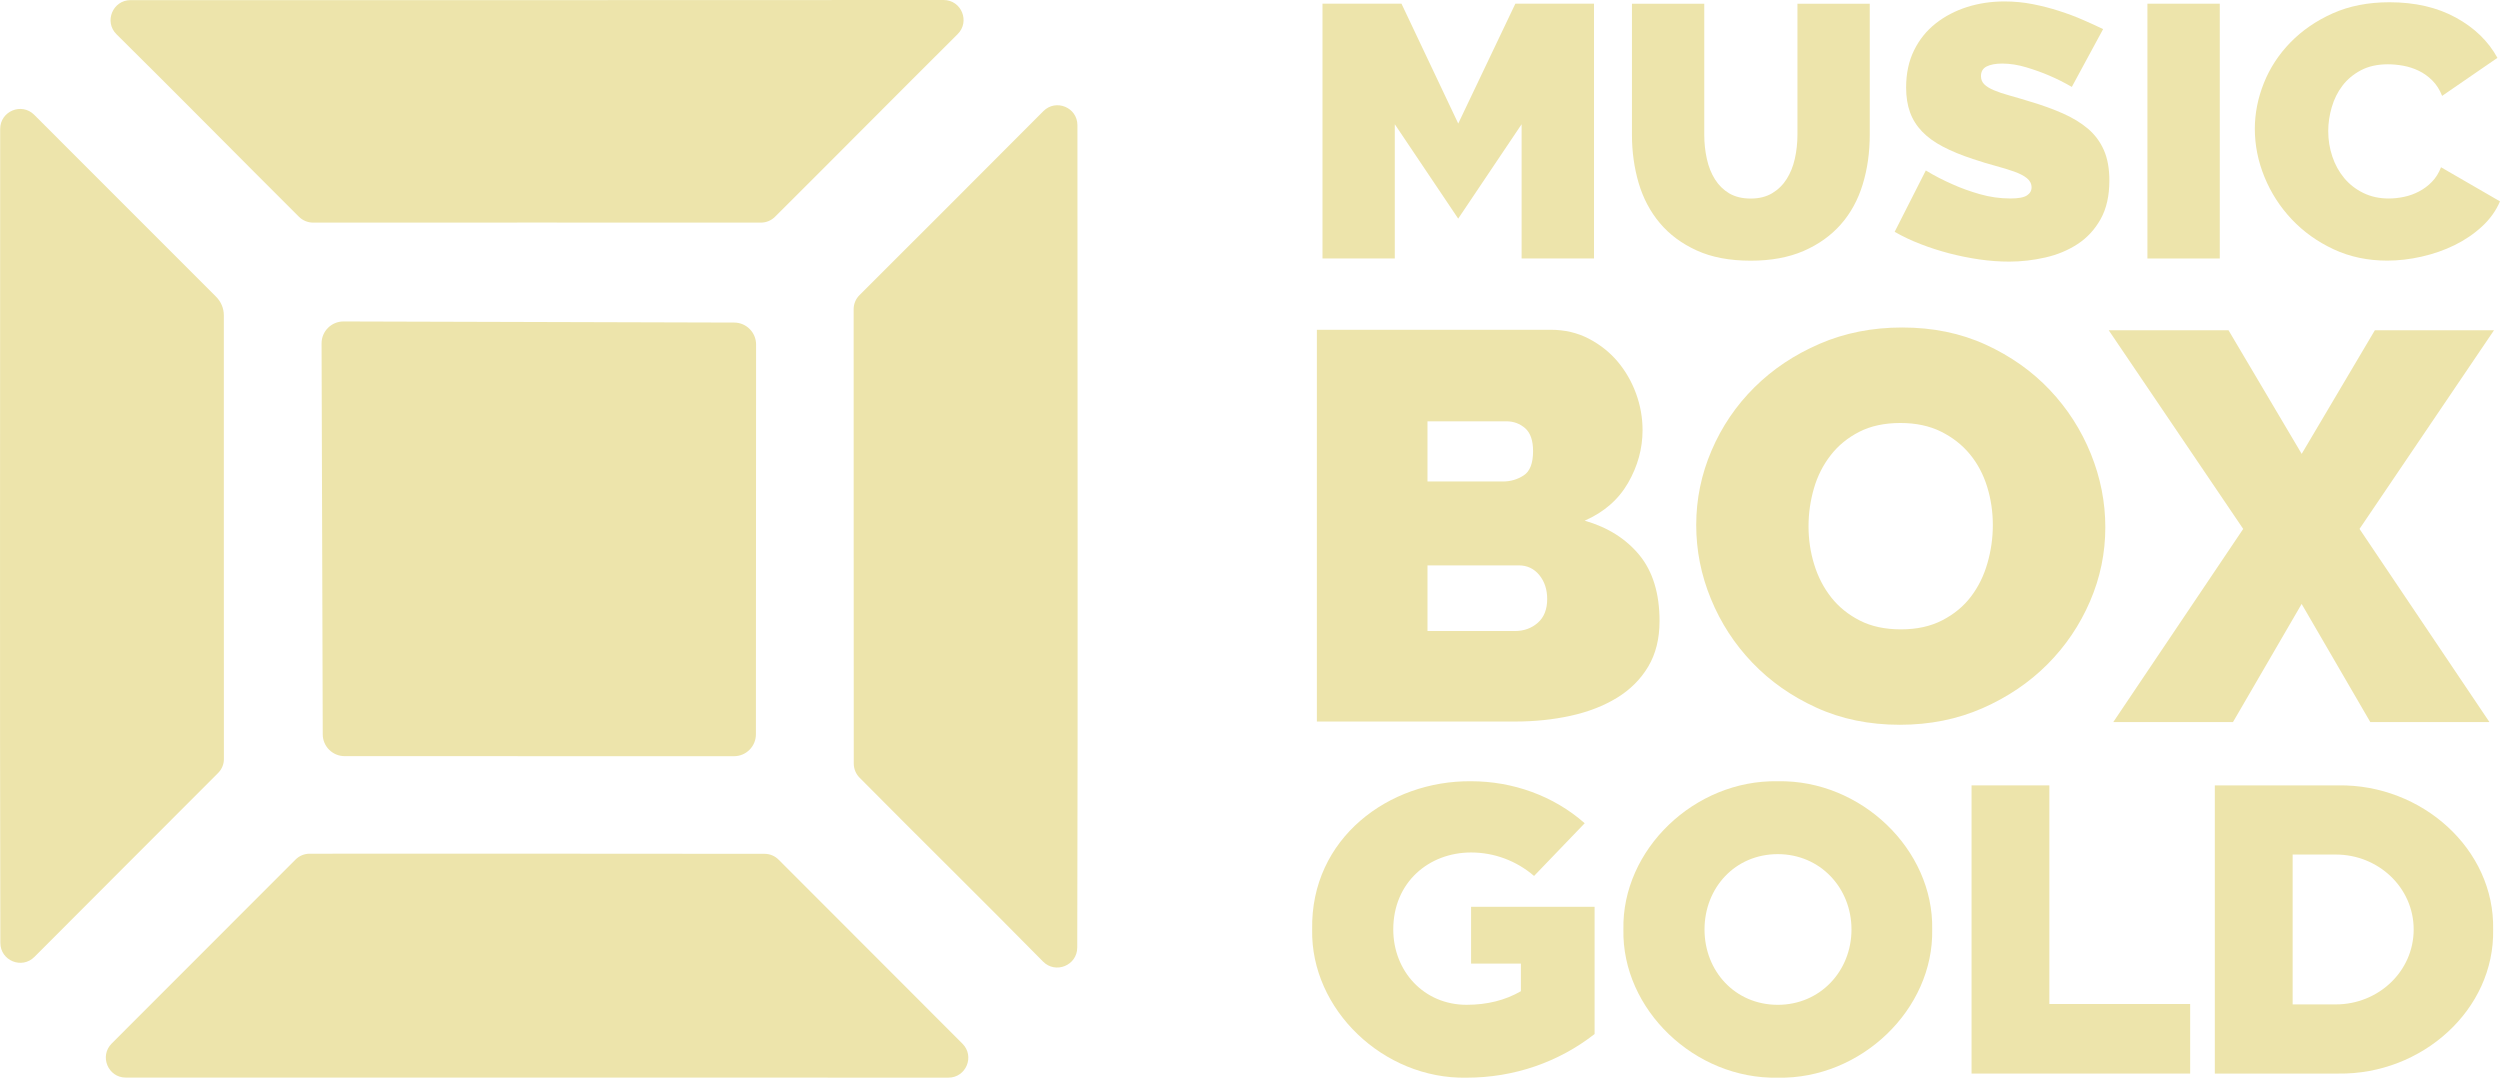
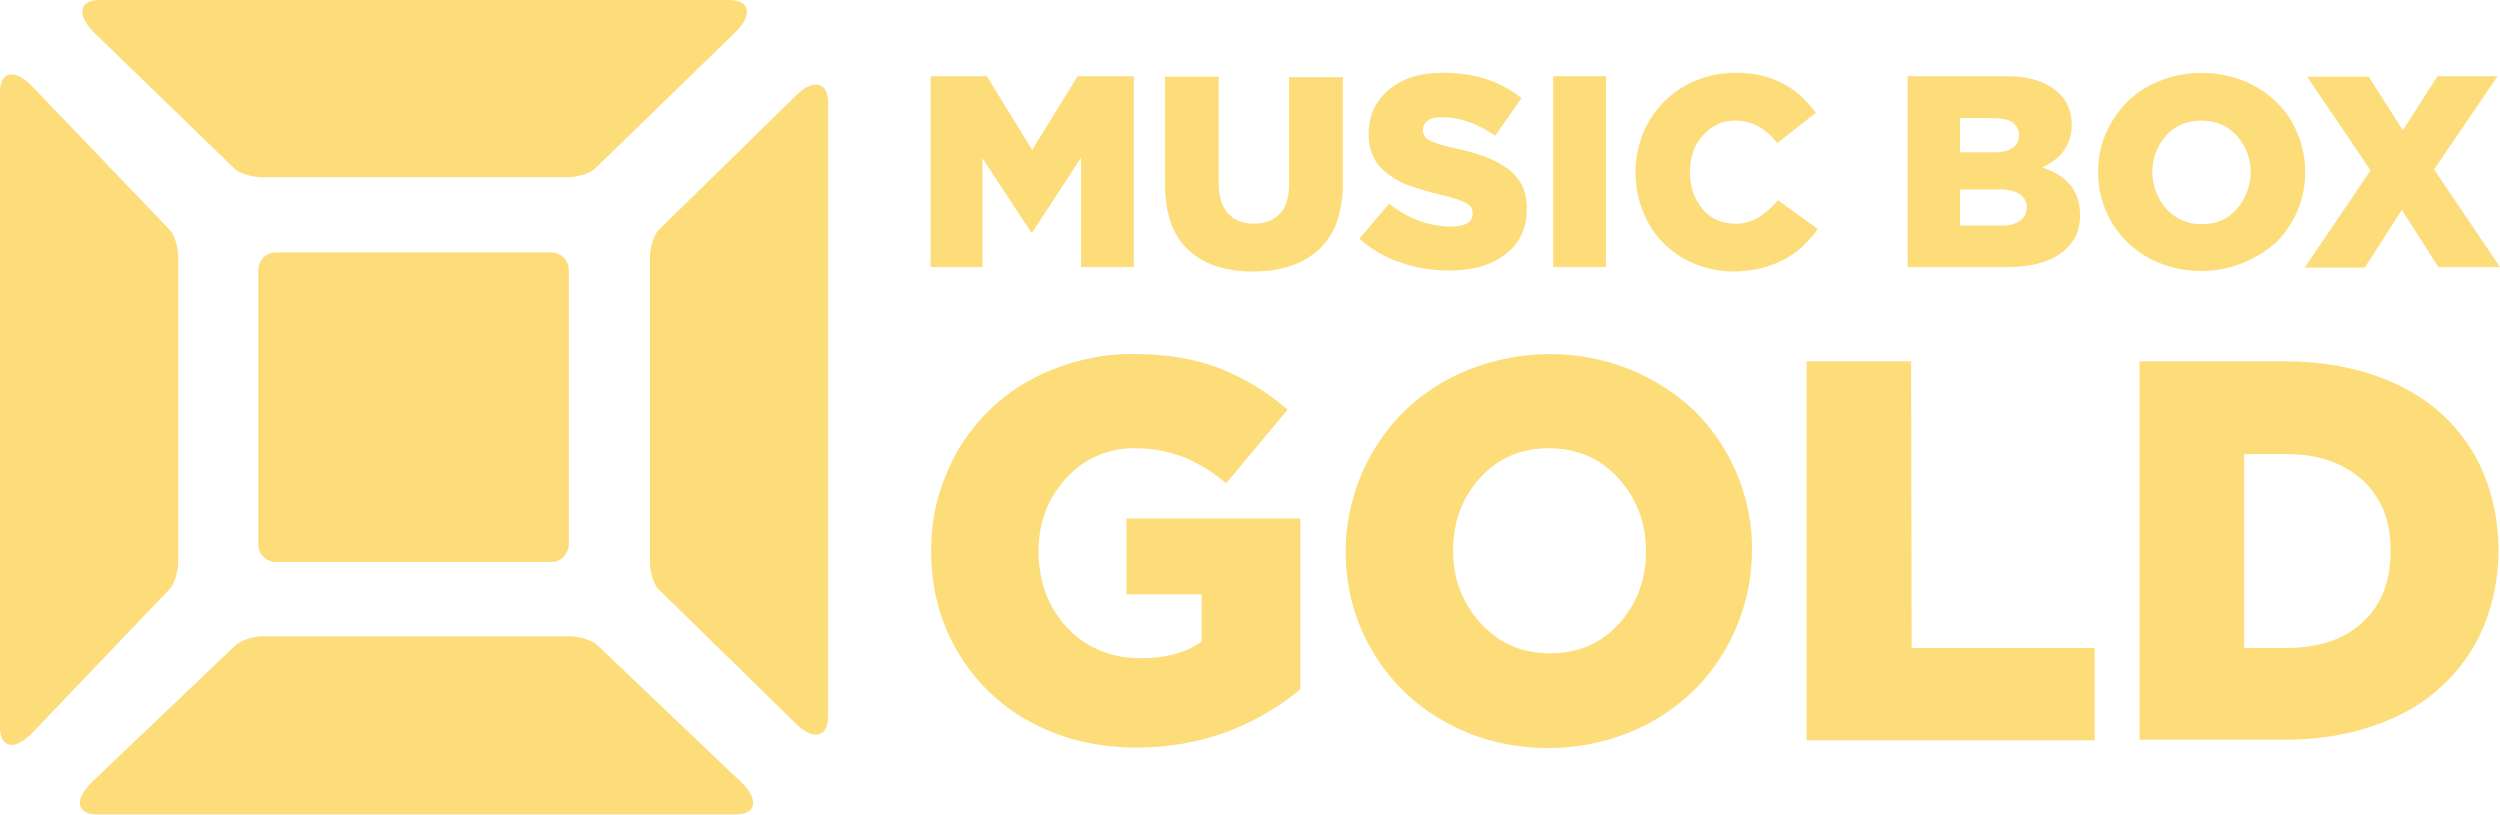
- <svg xmlns="http://www.w3.org/2000/svg" width="600pt" height="258.65pt" version="1.1" viewBox="0 0 800 344.87">
-   <g transform="matrix(1.2916 0 0 1.2916 -4.6682 482.43)" fill="#ede4ab" stroke-width="1.092">
-     <path class="st4" d="m380.6-309.47v-33.262l-15.709 23.383-15.709-23.383v33.251h-17.914v-63.118h19.573l14.06 29.692 14.148-29.692h19.486v63.129z" />
-     <path class="st4" d="m437.37-324.32c2.074 0 3.864-0.448 5.327-1.332 1.474-0.884 2.664-2.063 3.581-3.515 0.917-1.452 1.594-3.122 2.019-5.021 0.426-1.899 0.644-3.886 0.644-5.96v-32.443h17.914v32.454c0 4.388-0.579 8.493-1.747 12.314s-2.969 7.128-5.425 9.912c-2.456 2.784-5.535 4.978-9.235 6.583-3.712 1.605-8.067 2.402-13.089 2.402-5.207 0-9.661-0.841-13.373-2.533-3.712-1.692-6.757-3.952-9.148-6.801s-4.126-6.146-5.24-9.912c-1.103-3.766-1.659-7.751-1.659-11.953v-32.465h17.914v32.454c0 2.074 0.218 4.072 0.644 6.004 0.426 1.932 1.103 3.613 2.019 5.065s2.096 2.609 3.537 3.471c1.474 0.851 3.242 1.277 5.316 1.277z" />
-     <path class="st4" d="m516.92-351.98c-1.845-1.07-3.733-2.019-5.687-2.849-1.659-0.71-3.504-1.375-5.567-1.998-2.052-0.622-4.061-0.939-6.015-0.939-1.594 0-2.86 0.24-3.821 0.71-0.95 0.48-1.419 1.277-1.419 2.402 0 0.83 0.284 1.506 0.83 2.041s1.343 1.026 2.391 1.463c1.048 0.448 2.314 0.873 3.821 1.288 1.496 0.415 3.199 0.917 5.098 1.506 3.002 0.884 5.709 1.867 8.133 2.937 2.423 1.07 4.487 2.325 6.211 3.777 1.714 1.452 3.035 3.22 3.952 5.294 0.917 2.074 1.375 4.596 1.375 7.554 0 3.799-0.72 6.976-2.161 9.563-1.441 2.576-3.34 4.639-5.698 6.179s-5.021 2.653-7.991 3.329c-2.969 0.677-5.96 1.026-8.962 1.026-2.391 0-4.847-0.175-7.347-0.535-2.511-0.36-5-0.862-7.489-1.506-2.489-0.655-4.869-1.419-7.161-2.314-2.303-0.884-4.421-1.899-6.386-3.024l7.718-15.206c2.14 1.31 4.377 2.456 6.714 3.471 1.954 0.884 4.181 1.692 6.659 2.402 2.489 0.71 5.011 1.07 7.587 1.07 1.954 0 3.329-0.251 4.094-0.753 0.764-0.502 1.146-1.168 1.146-1.998 0-0.884-0.382-1.648-1.146-2.271-0.764-0.622-1.834-1.168-3.177-1.648-1.343-0.469-2.893-0.95-4.639-1.419-1.747-0.469-3.602-1.037-5.567-1.692-2.882-0.95-5.36-1.965-7.445-3.067-2.085-1.092-3.799-2.336-5.142-3.733s-2.347-2.98-2.991-4.76c-0.644-1.779-0.972-3.821-0.972-6.135 0-3.493 0.655-6.583 1.976-9.246 1.31-2.664 3.111-4.891 5.382-6.67s4.858-3.122 7.772-4.05c2.904-0.917 5.982-1.375 9.235-1.375 2.391 0 4.716 0.218 6.987 0.666s4.454 1.004 6.572 1.692c2.107 0.677 4.094 1.419 5.928 2.227 1.845 0.797 3.493 1.561 4.956 2.271z" />
-     <path class="st4" d="m535.65-309.47v-63.129h17.925v63.129z" />
-     <path class="st4" d="m562.26-341.57c0-3.853 0.753-7.641 2.249-11.386 1.496-3.733 3.69-7.085 6.572-10.043s6.364-5.36 10.48-7.205c4.105-1.834 8.788-2.751 14.06-2.751 6.31 0 11.779 1.255 16.407 3.777 4.628 2.522 8.067 5.851 10.338 9.999l-13.7 9.421c-0.611-1.539-1.419-2.816-2.434-3.821-1.015-1.004-2.129-1.812-3.362-2.402-1.223-0.589-2.5-1.004-3.821-1.244-1.31-0.24-2.598-0.36-3.81-0.36-2.576 0-4.803 0.491-6.659 1.463-1.867 0.982-3.395 2.249-4.596 3.821-1.201 1.572-2.085 3.351-2.664 5.338-0.579 1.987-0.873 3.952-0.873 5.917 0 2.194 0.338 4.301 1.015 6.31 0.677 2.019 1.659 3.799 2.937 5.338 1.288 1.539 2.86 2.773 4.738 3.69 1.878 0.917 3.974 1.375 6.299 1.375 1.223 0 2.489-0.131 3.766-0.404 1.288-0.262 2.533-0.71 3.723-1.332 1.19-0.622 2.271-1.419 3.22-2.402 0.95-0.982 1.703-2.183 2.249-3.602l14.606 8.449c-0.982 2.314-2.467 4.388-4.454 6.222s-4.257 3.373-6.801 4.628c-2.543 1.244-5.273 2.194-8.176 2.849-2.904 0.655-5.742 0.982-8.504 0.982-4.847 0-9.268-0.939-13.274-2.805-4.006-1.867-7.478-4.345-10.381-7.423-2.904-3.078-5.163-6.583-6.757-10.491-1.594-3.908-2.391-7.871-2.391-11.91z" />
-   </g>
-   <g transform="matrix(1.2916 0 0 1.2916 -6.5875 531.31)" fill="#ede4ab" stroke-width="1.076">
-     <path class="st4" d="m416.26-257.48c0 4.37-0.936 8.138-2.809 11.281s-4.456 5.716-7.74 7.729c-3.283 2.002-7.094 3.488-11.453 4.446-4.36 0.958-8.977 1.432-13.843 1.432h-49.053v-97.062h57.912c3.466 0 6.609 0.732 9.419 2.185 2.809 1.464 5.199 3.348 7.169 5.673 1.959 2.325 3.488 4.973 4.575 7.933 1.076 2.96 1.615 5.996 1.615 9.085 0 4.553-1.195 8.913-3.584 13.057-2.39 4.144-5.974 7.266-10.754 9.365 5.716 1.636 10.237 4.489 13.574 8.547 3.305 4.047 4.973 9.494 4.973 16.33zm-57.492-49.484v14.898h18.698c1.873 0 3.584-0.495 5.135-1.507 1.55-1.001 2.325-3.003 2.325-6.017 0-2.637-0.657-4.532-1.959-5.673-1.313-1.141-2.863-1.712-4.639-1.712zm29.656 44.015c0-2.368-0.657-4.349-1.959-5.942-1.313-1.593-3.003-2.39-5.059-2.39h-22.637v16.265h21.647c2.25 0 4.144-0.689 5.694-2.056 1.55-1.367 2.314-3.326 2.314-5.877z" />
-     <path class="st4" d="m475.8-231.79c-7.589 0-14.478-1.41-20.668-4.241-6.189-2.82-11.475-6.534-15.877-11.141-4.403-4.596-7.826-9.86-10.258-15.791-2.443-5.92-3.649-12.035-3.649-18.321 0-6.372 1.259-12.53 3.8-18.45 2.53-5.92 6.071-11.141 10.614-15.651s9.935-8.106 16.168-10.797c6.233-2.691 13.046-4.037 20.452-4.037 7.589 0 14.478 1.41 20.668 4.241 6.189 2.831 11.475 6.566 15.877 11.206 4.403 4.65 7.793 9.935 10.194 15.856 2.39 5.92 3.584 11.981 3.584 18.181 0 6.383-1.259 12.508-3.8 18.386-2.54 5.877-6.05 11.077-10.549 15.587-4.5 4.51-9.871 8.138-16.093 10.872-6.243 2.734-13.057 4.101-20.463 4.101zm-22.627-49.204c0 3.283 0.463 6.448 1.41 9.505 0.936 3.057 2.347 5.77 4.209 8.138 1.873 2.368 4.23 4.284 7.094 5.737 2.853 1.464 6.265 2.185 10.194 2.185 3.94 0 7.352-0.754 10.258-2.26 2.906-1.507 5.274-3.466 7.094-5.877 1.83-2.411 3.186-5.167 4.069-8.267 0.893-3.1 1.335-6.243 1.335-9.43 0-3.283-0.463-6.448-1.41-9.505-0.947-3.057-2.368-5.737-4.284-8.062-1.916-2.325-4.306-4.187-7.169-5.608-2.863-1.41-6.211-2.121-10.043-2.121-3.94 0-7.33 0.732-10.183 2.185-2.863 1.464-5.231 3.401-7.094 5.813-1.873 2.411-3.262 5.145-4.144 8.202-0.883 3.057-1.335 6.168-1.335 9.365z" />
-     <path class="st4" d="m557.23-329.53 18.127 30.625 18.127-30.625h29.516l-33.316 49.215 32.185 47.848h-29.516l-17.008-29.258-17.008 29.258h-29.656l32.185-47.848-33.316-49.215z" />
-   </g>
-   <g transform="matrix(1.2916 0 0 1.2916 -6.5875 -118.99)" fill="#ede4ab">
-     <path d="m397.72 296.09c-7.752-6.834-17.85-10.404-28.153-10.404-20.298-0.204-39.781 14.076-39.373 36.721-0.408 19.788 17.646 37.129 38.251 36.721 11.832 0 22.849-3.876 31.723-10.812v-31.519h-30.601v14.076h12.342v6.834c-3.876 2.244-8.364 3.366-13.464 3.366-10.608 0-18.156-8.364-18.156-18.666 0-11.73 8.874-19.074 19.278-19.074 5.712 0 11.22 2.04 15.606 5.814z" />
-     <path d="m483.81 322.41c0.408-19.788-17.646-37.129-38.251-36.721-20.604-0.408-38.659 16.932-38.251 36.721-0.408 19.788 17.646 37.129 38.251 36.721 20.604 0.408 38.659-16.932 38.251-36.721zm-56.407 0c0-10.302 7.548-18.666 18.156-18.666 10.506 0 18.258 8.364 18.258 18.666s-7.752 18.666-18.258 18.666c-10.608 0-18.156-8.364-18.156-18.666z" />
-     <path d="m512.84 286.71h-19.278v71.402h54.163v-17.238h-34.885z" />
-     <path d="m622.79 322.41c0.408-19.89-17.646-36.007-38.353-35.701h-30.601v71.402h30.601c20.706 0.306 38.761-15.81 38.353-35.701zm-38.965-18.564c10.506 0 19.278 8.16 19.278 18.564s-8.772 18.564-19.278 18.564h-10.71v-37.129z" />
-   </g>
-   <g transform="scale(1.2916)" fill="#ede4ab">
-     <g transform="matrix(1.4491 0 0 1.4491 -.0027631 0)" clip-rule="evenodd" fill="#ede4ab" fill-rule="evenodd">
-       <path class="st3" d="m162.14 184.25c-46.88-0.03-93.75 0-140.63-0.01-3.04 0-4.56-3.68-2.41-5.83 10.49-10.48 20.95-20.97 31.43-31.45 0.64-0.64 1.51-1 2.42-1 25.92 0.01 51.85-0.03 77.77 0.02 0.9 0 1.77 0.36 2.41 1.01 10.46 10.48 20.94 20.97 31.42 31.45 2.15 2.14 0.63 5.82-2.41 5.81z" />
-       <path class="st3" d="m178.33 164.4c-10.39-10.55-20.96-20.93-31.37-31.44-0.63-0.64-0.99-1.51-0.99-2.41-0.03-25.9 0-51.79-0.02-77.68 0-0.91 0.36-1.78 1.01-2.42 10.49-10.47 20.97-20.95 31.43-31.45 2.15-2.15 5.82-0.63 5.82 2.41 0 46.87 0.1 93.72-0.03 140.6-0.01 3.05-3.71 4.56-5.85 2.39z" />
-       <path class="st3" d="m163.73 5.84c-10.43 10.37-20.78 20.83-31.22 31.22-0.64 0.64-1.51 1-2.41 1-25.53 0-51.05-0.02-76.57 0-0.9 0-1.77-0.36-2.41-0.99-10.43-10.39-20.75-20.87-31.2-31.21-2.17-2.14-0.64-5.84 2.4-5.84 46.33-0.01 92.67 0.02 139.01-0.02 3.05 0 4.56 3.69 2.4 5.84z" />
-       <path class="st3" d="m37.28 132.17c-10.45 10.49-20.94 20.93-31.39 31.43-2.15 2.16-5.82 0.65-5.83-2.39-0.11-46.4-0.03-92.79-0.03-139.16 0-3.04 3.67-4.57 5.82-2.42 10.36 10.36 20.73 20.74 31.1 31.11 0.84 0.84 1.32 1.98 1.32 3.17 0.02 25.29-0.02 50.56 0.01 75.85 0.01 0.91-0.36 1.77-1 2.41z" />
-       <path class="st3" d="m129.27 58.9-0.03 66.65c0 2.06-1.67 3.74-3.74 3.74l-66.58-0.01c-2.06 0-3.74-1.67-3.74-3.73l-0.2-66.83c-0.01-2.07 1.67-3.76 3.75-3.76l66.81 0.19c2.06 0.01 3.73 1.69 3.73 3.75z" />
-     </g>
-   </g>
+ <svg xmlns="http://www.w3.org/2000/svg" width="800" height="260.62" space="preserve" version="1.1" viewBox="0 0 800 260.62">
+   <path class="st0" d="m555 71.562c2.656 0.156 5.312-0.625 7.656-1.875 2.344-1.562 4.531-3.438 6.25-5.625l12.812 9.219c-1.875 2.656-4.062 5-6.562 7.031-2.656 2.031-5.625 3.594-8.75 4.688-3.75 1.25-7.812 1.875-11.719 1.875-5.469 0-10.938-1.406-15.781-4.062-4.688-2.656-8.75-6.562-11.406-11.406-4.844-8.906-5.469-19.375-1.719-28.75 3.125-7.656 9.219-13.75 16.875-16.875 4.062-1.719 8.438-2.5 12.812-2.5 10.938 0 19.375 4.219 25.625 12.812l-12.344 9.688c-3.75-4.844-8.281-7.188-13.438-7.188-4.062-0.156-7.812 1.719-10.469 4.844-2.812 3.125-4.062 7.031-4.062 11.719s1.406 8.594 4.062 11.719c2.344 2.969 6.094 4.688 10.156 4.688zm225-47.188h19.219l-20.312 29.844 21.094 31.25h-19.688l-11.719-18.281-11.875 18.438h-19.219l21.094-31.094-20.312-30h19.688l10.938 17.188zm-282.97 0h16.875v61.094h-16.875zm-33.281 62.188c-5.312 0-10.625-0.781-15.781-2.656-4.844-1.562-9.219-4.219-12.969-7.5l9.531-11.25c6.094 4.844 12.812 7.344 19.844 7.344 2.188 0 3.906-0.312 5.156-1.094 1.094-0.625 1.875-1.875 1.719-3.281 0-1.25-0.625-2.344-2.031-3.125s-4.062-1.719-8.125-2.656c-2.031-0.469-3.906-0.938-5.312-1.406s-3.125-0.938-4.844-1.562c-1.562-0.469-2.969-1.25-4.375-2.031-1.25-0.781-2.344-1.562-3.438-2.5s-2.031-1.875-2.812-3.125-1.25-2.5-1.719-3.906c-0.469-1.562-0.625-3.281-0.625-5 0-5.781 2.188-10.469 6.406-14.062s10-5.469 17.344-5.469c10 0 18.438 2.656 25.156 8.125l-8.438 12.031c-5.781-4.062-11.406-5.938-17.031-5.938-2.031 0-3.438 0.312-4.531 1.094-0.938 0.625-1.562 1.719-1.562 2.969 0 1.406 0.781 2.656 2.031 3.281 1.406 0.781 4.219 1.719 8.438 2.656 3.281 0.625 6.406 1.562 9.531 2.656 2.5 0.938 4.844 2.188 7.031 3.75 2.031 1.406 3.594 3.281 4.688 5.312 1.094 2.344 1.562 4.844 1.562 7.5 0 6.094-2.188 11.094-6.719 14.531-4.531 3.594-10.625 5.312-18.125 5.312zm-41.875-6.562c-2.656 2.344-5.625 4.062-9.062 5.156-3.75 1.25-7.812 1.719-11.875 1.719-8.906 0-15.938-2.344-20.781-7.031-5-4.688-7.344-11.719-7.344-20.938v-34.375h17.188v34.062c0 4.219 0.938 7.5 2.969 9.688s4.688 3.281 8.281 3.281 6.25-1.094 8.281-3.125 2.969-5.312 2.969-9.375v-34.375h17.188v33.906c0.156 4.375-0.625 8.594-2.031 12.812-1.094 3.125-3.125 6.094-5.781 8.594zm231.56-26.406c4.062 1.25 7.031 3.125 9.062 5.625 2.031 2.344 3.125 5.625 3.125 9.688 0 5.156-2.031 9.219-6.25 12.188-4.062 2.969-9.844 4.375-17.188 4.375h-31.719v-61.094h31.562c7.5 0 13.125 1.875 16.875 5.469 2.656 2.656 4.062 5.938 4.062 9.844 0 6.562-3.281 11.094-9.531 13.906zm-9.375-14.375c-1.25-0.938-3.281-1.406-5.781-1.406h-11.094v10.938h10.781c5.312 0 8.125-1.875 8.125-5.625 0-1.562-0.781-2.969-2.031-3.906zm2.344 22.969c-1.406-0.938-3.438-1.562-6.25-1.562h-12.969v11.562h13.125c2.656 0 4.688-0.469 6.094-1.562 1.406-0.938 2.188-2.656 2.188-4.375 0-1.562-0.781-3.125-2.188-4.062zm-300.47-11.719-15.625 23.906h-0.312l-15.625-23.75v34.844h-16.562v-61.094h17.969l14.531 23.594 14.531-23.594h17.969v61.094h-16.875zm-29.531 80.938c5.938-5.781 12.969-10.312 20.781-13.281 8.281-3.281 17.031-5 25.938-4.844 10.156 0 19.219 1.562 27.031 4.531 7.969 3.125 15.469 7.656 21.875 13.281l-19.688 23.594c-4.062-3.594-8.75-6.406-13.594-8.438-5-1.875-10.156-2.812-15.469-2.812-8.438-0.156-16.406 3.281-22.031 9.531-5.938 6.406-8.906 14.219-8.906 23.438 0 9.844 3.125 17.969 9.219 24.531 6.094 6.406 14.062 9.688 23.594 9.688 7.812 0 14.219-1.719 19.375-5.312v-15.156h-24.062v-24.219h55.625v54.688c-15.156 12.344-32.656 18.594-52.344 18.594-12.5 0-23.594-2.656-33.594-7.969-9.844-5.156-17.969-12.969-23.594-22.5-5.781-9.688-8.594-20.469-8.594-32.656 0-8.438 1.562-16.875 5-24.688 2.969-7.5 7.656-14.219 13.438-20zm-61.562 100.31-44.062-43.125c-1.562-1.562-2.812-5.469-2.812-8.906v-97.188c0-3.281 1.25-7.344 2.812-8.906l44.062-43.125c5.312-5.312 10.156-4.375 10.156 2.344v196.41c0 6.875-4.844 7.656-10.156 2.5zm-64.375-177.81c-1.562 1.562-5.625 2.812-8.906 2.812h-97.656c-3.438 0-7.344-1.25-8.906-2.812l-45-43.594c-5.469-5.469-4.844-10.312 2.031-10.312h201.25c6.875 0 7.656 4.844 2.031 10.312zm-133.44 28.594v97.188c0 3.281-1.25 7.344-2.812 8.906l-43.75 45.781c-5.469 5.781-10.469 5.312-10.469-1.719v-203.12c0-7.031 5-7.5 10.469-1.719l43.906 45.781c1.562 1.562 2.656 5.625 2.656 8.906zm119.38 97.344h-88.125c-3.125 0-5.625-2.5-5.625-5.625v-87.812c0-3.125 2.5-5.625 5.625-5.625h88.125c3.125 0 5.625 2.5 5.625 5.625v87.656c0 3.125-2.5 5.781-5.625 5.781zm-100.94 26.562c1.719-1.562 5.625-2.812 9.062-2.812h97.5c3.438 0 7.344 1.25 9.062 2.812l45.938 43.75c5.781 5.469 5.312 10.469-1.719 10.469h-204.06c-7.031 0-7.5-4.844-1.719-10.469zm373.75-74.688c5.938-5.781 12.969-10.312 20.781-13.438 16.562-6.562 35.156-6.719 51.719 0 7.656 3.125 14.688 7.656 20.625 13.281 5.781 5.781 10.312 12.5 13.438 20 3.281 7.812 5 16.25 4.844 24.688 0 8.438-1.719 16.719-5 24.531-3.125 7.5-7.812 14.375-13.594 20.156-5.938 5.781-12.969 10.312-20.625 13.438-8.125 3.281-17.031 5-25.781 5-12.188 0-23.281-2.812-33.281-8.438-9.688-5.312-17.812-13.281-23.281-22.812-5.625-9.531-8.438-20.156-8.438-31.719 0-8.438 1.719-16.719 5-24.531 3.281-7.656 7.812-14.375 13.594-20.156zm24.531 67.656c5.781 6.406 13.281 9.688 22.188 9.688 9.062 0 16.406-3.125 22.188-9.531s8.594-14.062 8.594-23.281c0-8.906-2.969-16.719-8.75-23.125s-13.281-9.688-22.344-9.688c-8.906 0-16.25 3.125-22.031 9.531s-8.594 14.062-8.594 23.281c0 9.062 2.969 16.719 8.75 23.125zm243.75-115.16c-4.219 1.719-8.594 2.5-13.125 2.5-5.938 0-11.719-1.406-16.875-4.219-10-5.469-16.25-16.094-16.094-27.5 0-4.219 0.781-8.438 2.5-12.344 1.562-3.75 4.062-7.188 6.875-10.156 3.125-2.969 6.562-5.156 10.625-6.719 8.438-3.281 17.812-3.281 26.406 0 3.906 1.562 7.5 3.906 10.469 6.719s5.312 6.25 6.875 10.156c1.719 3.906 2.5 8.125 2.5 12.5 0 4.219-0.781 8.438-2.5 12.344-1.562 3.75-3.906 7.188-6.875 10.156-3.281 2.812-6.719 5-10.781 6.562zm-1.719-40.781c-2.969-3.281-6.719-4.844-11.406-4.844-4.531 0-8.281 1.562-11.25 4.844-5.938 6.719-5.781 16.719 0.156 23.438 2.812 3.125 7.031 5 11.25 4.844 4.688 0 8.438-1.562 11.25-4.844 5.938-6.875 5.938-16.875 0-23.438zm-104.06 163.91h58.594v29.531h-92.188v-121.25h33.438zm148.28-87.188c8.594 2.969 15.781 7.188 21.562 12.5s10.312 11.875 13.281 19.062c3.125 7.656 4.688 16.094 4.688 24.375s-1.562 16.562-4.688 24.219c-2.969 7.344-7.656 13.906-13.438 19.219-5.781 5.469-12.969 9.688-21.719 12.656-8.75 3.125-18.438 4.531-29.062 4.531h-45.938v-121.09h46.562c10.625 0 20.156 1.562 28.75 4.531zm-41.875 87.188h13.594c10.156 0 18.281-2.656 24.219-8.125 6.094-5.469 9.062-13.125 9.062-22.969 0-9.688-2.969-17.188-9.062-22.656s-14.062-8.281-24.219-8.281h-13.594z" clip-rule="evenodd" fill="#fcdd7a" fill-rule="evenodd" stroke-width="1.562" />
</svg>
